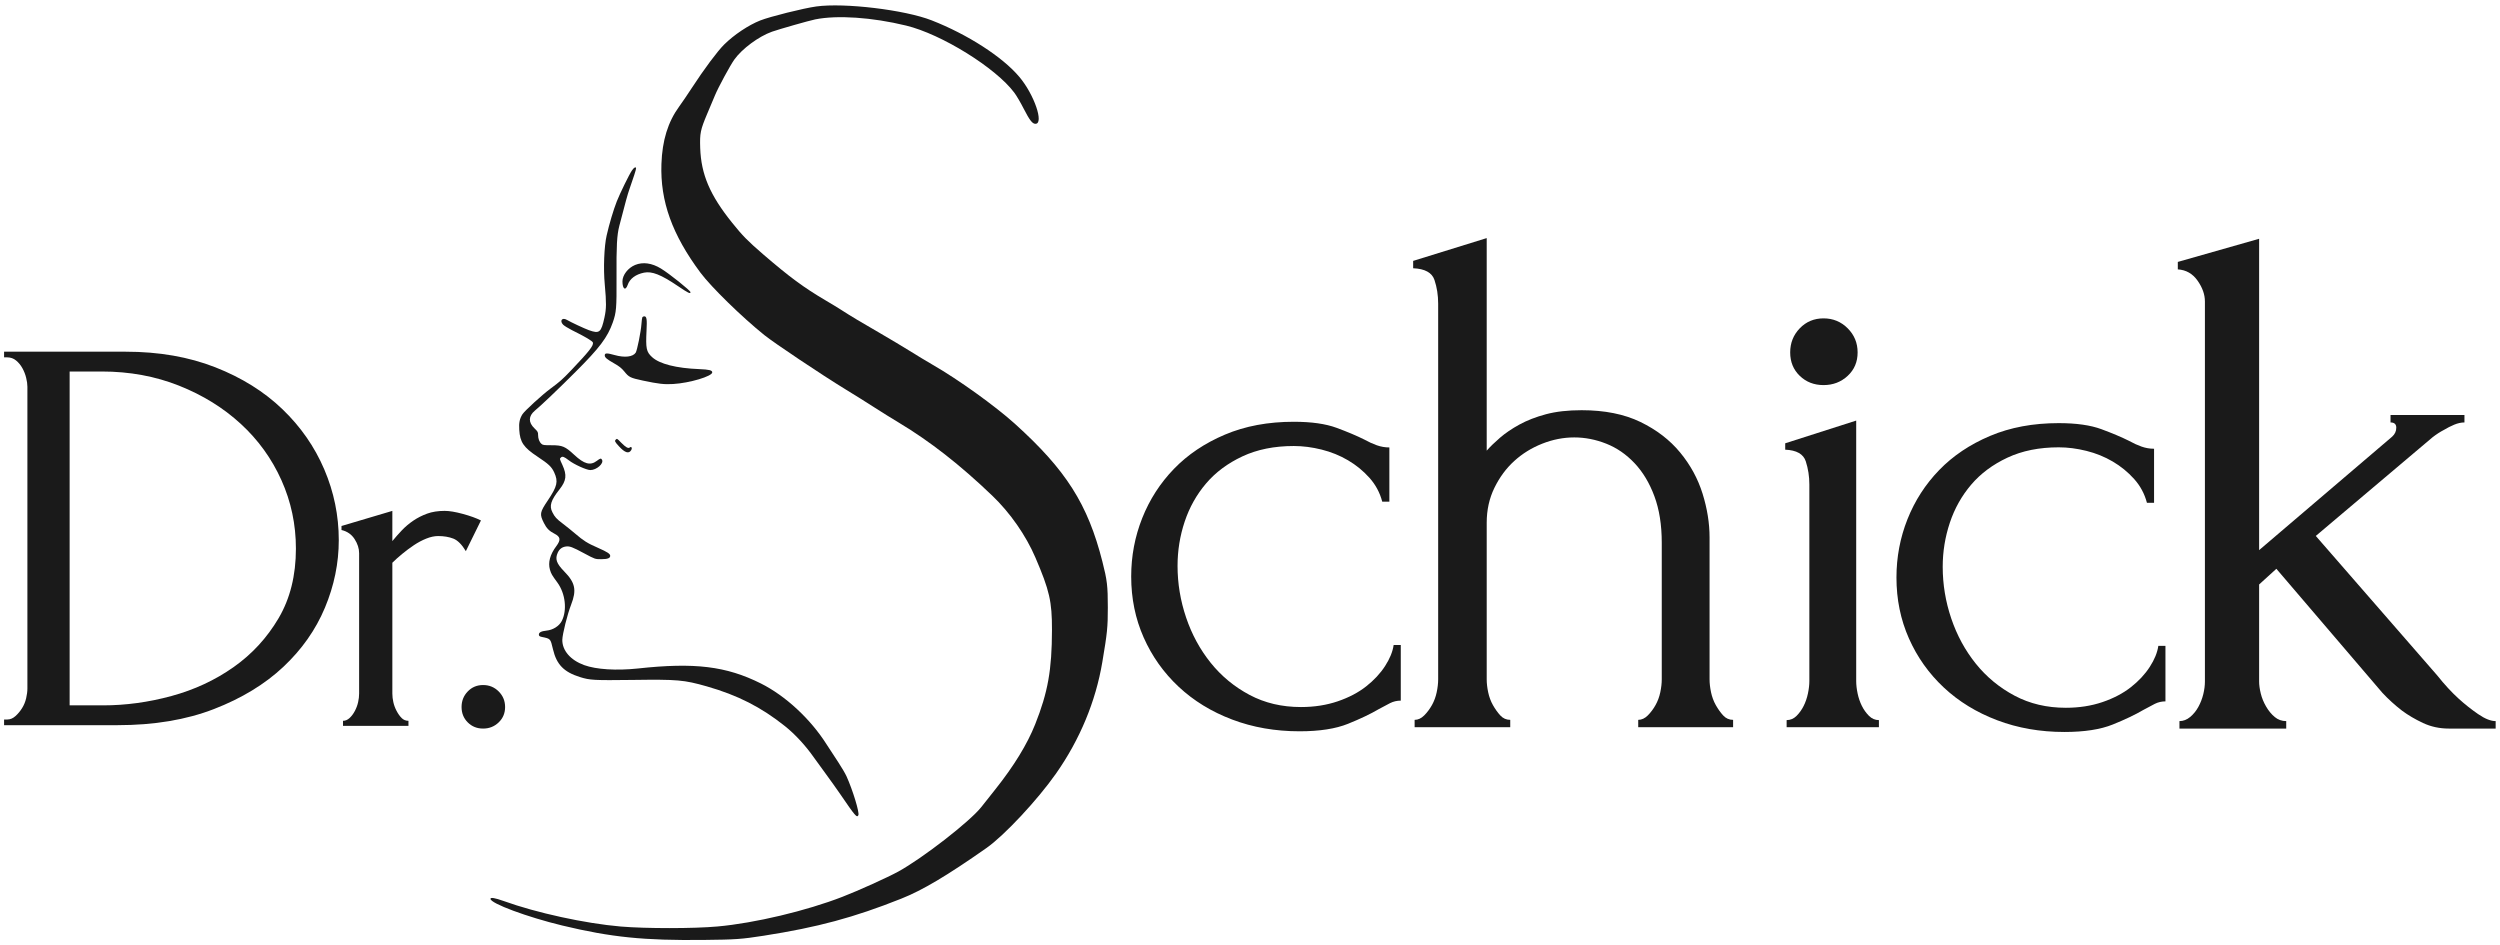
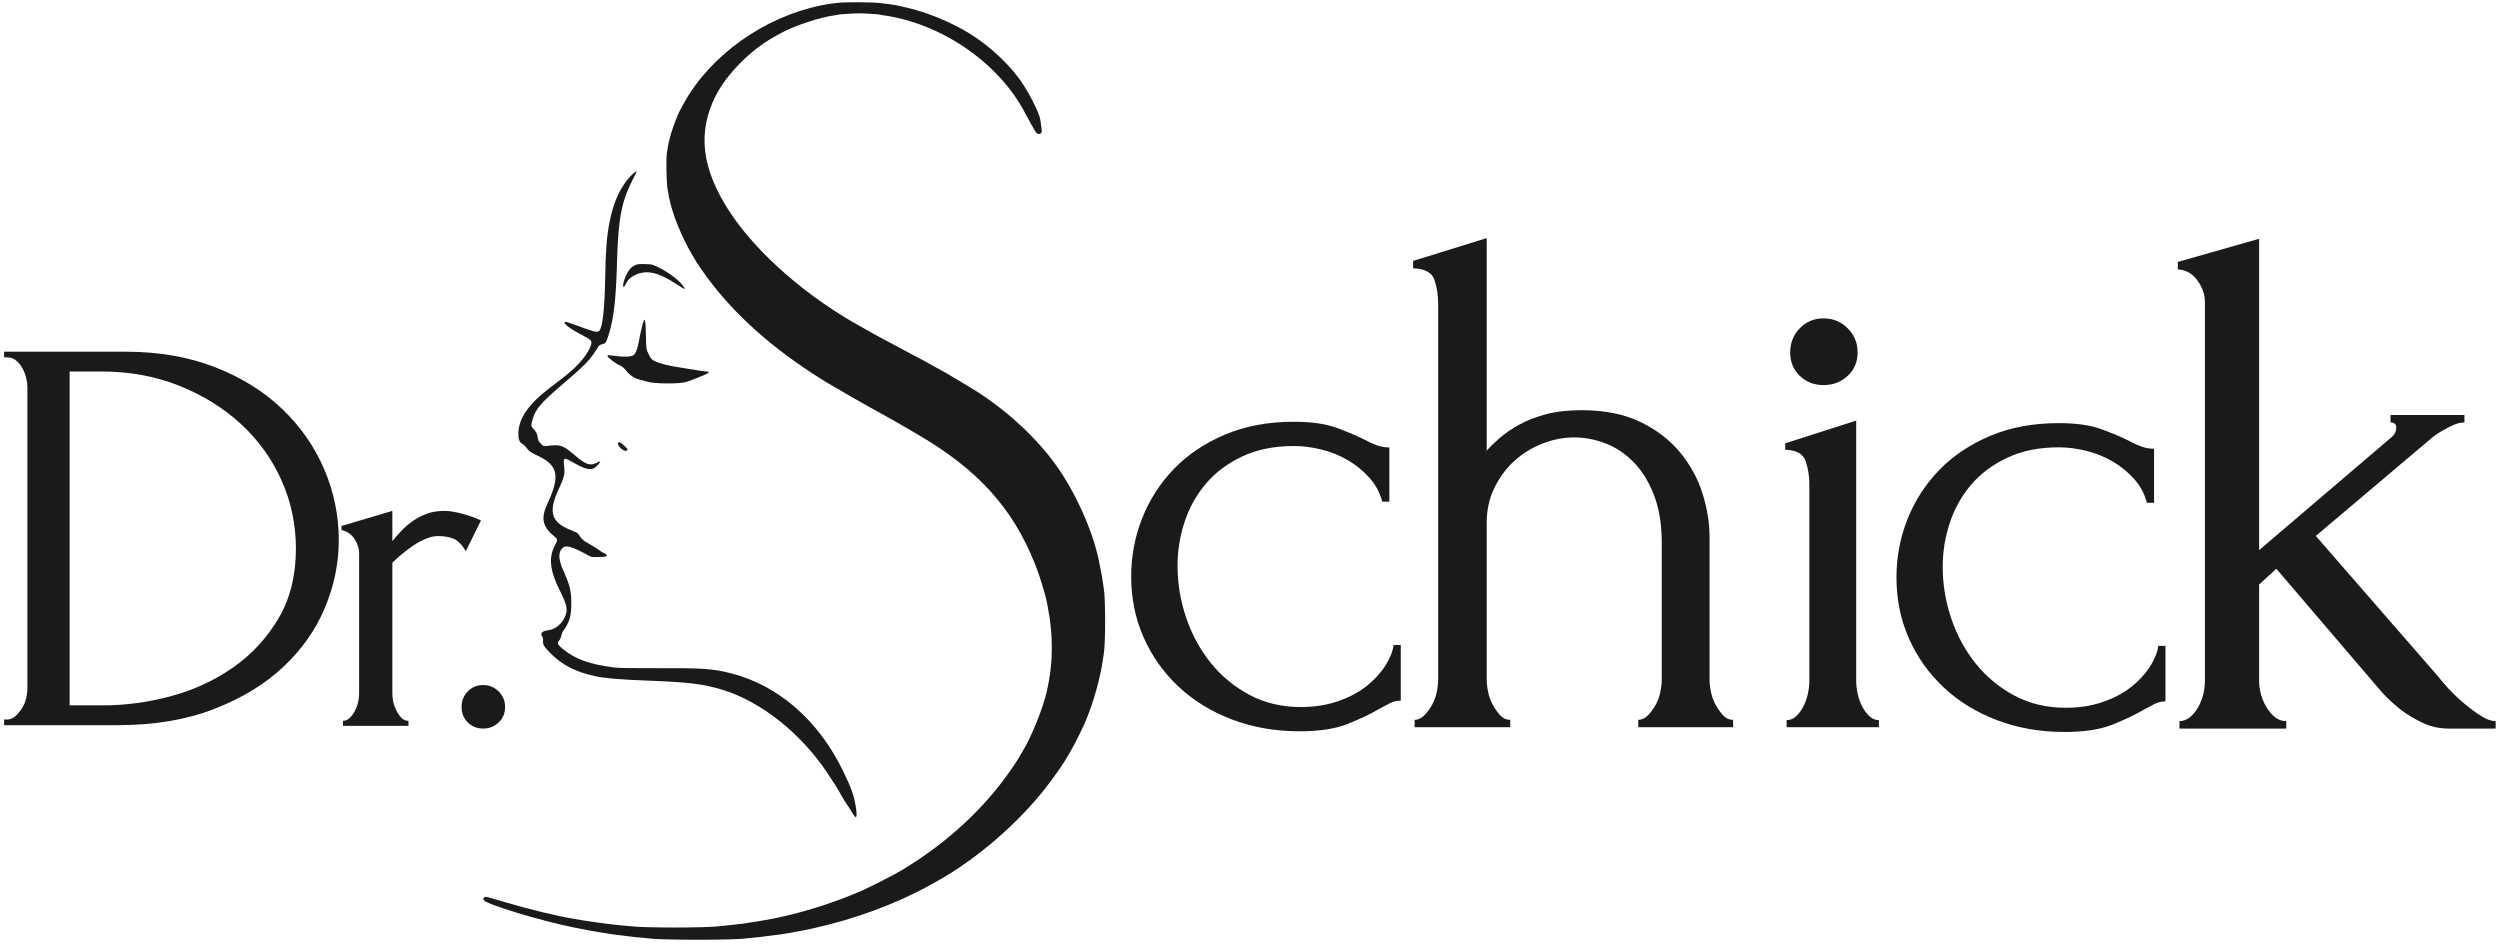
<svg xmlns="http://www.w3.org/2000/svg" viewBox="76 46 3675 1389" width="3675" height="1389" role="img" aria-label="Dr. Schick">
  <g transform="translate(0,1520) scale(0.1,-0.1)" fill="#1a1a1a" stroke="none">
-     <path d="M12760 14645 c-189 -26 -681 -149 -825 -206 -172 -68 -386 -211 -530 -354 -99 -98 -295 -361 -480 -645 -59 -91 -141 -211 -181 -266 -166 -228 -249 -498 -261 -845 -19 -548 158 -1039 575 -1599 157 -210 605 -648 937 -915 145 -117 843 -584 1190 -796 138 -84 331 -205 430 -269 99 -64 261 -165 360 -224 459 -276 898 -619 1372 -1073 263 -252 494 -584 633 -908 208 -484 245 -647 244 -1065 -1 -587 -60 -917 -246 -1385 -117 -295 -314 -616 -587 -959 -69 -87 -162 -204 -206 -260 -171 -215 -856 -747 -1220 -948 -157 -86 -583 -279 -821 -371 -529 -206 -1290 -387 -1834 -436 -347 -32 -1056 -32 -1425 -1 -524 45 -1239 201 -1721 375 -129 46 -194 57 -194 32 0 -67 541 -268 1055 -392 719 -173 1201 -222 2084 -212 468 5 549 11 878 62 793 124 1324 267 2020 544 315 125 675 339 1255 746 261 183 748 704 1021 1093 351 500 584 1061 681 1638 73 434 81 512 81 804 0 317 -10 401 -80 675 -214 844 -534 1347 -1290 2029 -288 259 -829 648 -1200 861 -93 54 -247 147 -341 206 -95 59 -288 175 -430 257 -279 161 -440 257 -574 344 -47 30 -152 95 -235 143 -324 191 -528 342 -916 676 -228 197 -302 272 -456 464 -327 406 -457 711 -470 1101 -7 215 3 264 101 497 40 95 92 218 115 273 50 121 225 444 286 529 113 158 357 339 553 409 105 37 543 162 636 181 324 65 834 31 1336 -91 520 -126 1318 -621 1590 -986 32 -42 94 -148 138 -235 89 -173 128 -223 173 -223 129 0 -18 431 -237 690 -246 293 -760 624 -1289 831 -393 154 -1282 261 -1695 204z" />
-     <path d="M10050 12235 c-40 -58 -175 -334 -223 -455 -49 -125 -111 -332 -149 -500 -37 -158 -50 -488 -28 -720 25 -277 24 -354 -4 -485 -49 -224 -73 -244 -228 -189 -71 26 -259 114 -327 153 -67 39 -108 -14 -54 -71 15 -16 73 -52 128 -80 200 -99 306 -162 311 -184 11 -44 -53 -126 -317 -404 -129 -135 -170 -172 -307 -273 -121 -89 -378 -325 -411 -375 -42 -66 -55 -127 -48 -230 11 -182 63 -259 269 -395 164 -109 206 -148 245 -232 61 -134 46 -202 -94 -411 -119 -177 -123 -202 -57 -333 38 -77 79 -118 154 -156 90 -46 97 -91 28 -183 -93 -124 -124 -241 -94 -346 18 -61 29 -80 110 -190 118 -162 145 -406 64 -565 -39 -75 -130 -132 -224 -141 -81 -8 -117 -29 -112 -64 2 -16 14 -23 43 -29 130 -27 126 -23 164 -182 53 -224 160 -334 397 -408 146 -46 207 -49 769 -42 668 9 757 1 1096 -95 454 -130 798 -305 1150 -586 147 -118 300 -283 424 -460 27 -38 104 -143 170 -234 67 -91 163 -226 214 -300 226 -331 247 -355 269 -313 19 36 -83 370 -174 571 -19 42 -73 133 -118 202 -46 69 -124 189 -174 266 -237 375 -604 715 -967 897 -511 255 -973 311 -1810 220 -312 -33 -610 -15 -788 50 -201 73 -323 215 -321 372 2 84 74 374 129 515 84 216 62 324 -101 490 -115 118 -137 183 -95 276 24 52 61 81 116 90 59 8 94 -4 276 -102 157 -84 157 -84 246 -84 94 0 133 14 133 49 0 30 -40 56 -180 118 -156 68 -210 102 -335 209 -49 42 -131 108 -180 145 -95 72 -118 96 -155 169 -48 93 -23 175 104 335 102 130 112 210 43 361 -43 94 -42 88 -21 109 21 21 46 12 115 -41 76 -60 261 -144 317 -144 91 0 201 96 172 151 -15 26 -24 24 -77 -16 -95 -72 -185 -48 -334 91 -130 121 -172 139 -330 139 -113 0 -129 2 -149 20 -32 28 -50 76 -50 131 0 42 -4 50 -54 98 -91 87 -89 179 6 259 94 78 338 310 600 572 353 352 469 507 546 725 52 150 57 204 55 660 -3 470 6 624 41 760 94 363 120 456 149 540 59 167 97 286 97 303 0 31 -29 18 -60 -28z" />
-     <path d="M10096 10845 c-104 -43 -186 -148 -186 -241 0 -113 45 -144 77 -52 31 91 117 155 240 180 116 24 251 -30 495 -195 155 -105 188 -121 188 -92 0 23 -311 273 -435 348 -133 81 -265 99 -379 52z" />
-     <path d="M10203 10078 c-4 -7 -11 -53 -14 -103 -7 -108 -63 -386 -84 -419 -42 -63 -162 -77 -311 -35 -114 32 -144 31 -144 -5 0 -31 29 -56 140 -119 74 -42 106 -68 146 -116 70 -87 87 -95 276 -136 227 -48 313 -58 443 -50 242 14 575 114 575 171 0 31 -45 42 -190 48 -339 13 -586 76 -695 177 -84 77 -94 126 -81 389 9 168 2 210 -33 210 -11 0 -23 -6 -28 -12z" />
-     <path d="M9812 8278 c-20 -20 -14 -33 48 -100 86 -94 144 -112 178 -56 20 33 4 61 -22 39 -21 -17 -58 4 -126 73 -59 61 -60 62 -78 44z" />
+     <path d="M13085 14699 c-139 -15 -162 -19 -259 -39 -837 -172 -1621 -732 -2012 -1435 -15 -27 -35 -63 -44 -80 -69 -125 -168 -408 -189 -545 -6 -36 -14 -83 -17 -105 -15 -90 -8 -448 11 -545 3 -14 8 -41 11 -60 4 -19 8 -42 9 -50 43 -233 186 -588 340 -845 26 -44 53 -89 59 -100 24 -42 74 -115 166 -240 401 -543 957 -1039 1664 -1482 82 -51 150 -93 153 -93 2 0 20 -11 41 -23 48 -31 417 -243 507 -292 39 -21 124 -68 190 -105 116 -65 153 -86 233 -131 20 -12 57 -33 82 -47 45 -25 99 -57 135 -79 11 -7 52 -30 90 -53 877 -511 1389 -1076 1715 -1890 87 -217 175 -514 195 -660 4 -25 10 -63 15 -85 5 -22 11 -62 14 -90 3 -27 8 -70 11 -95 22 -187 22 -434 0 -615 -2 -16 -6 -55 -10 -85 -6 -49 -21 -131 -45 -245 -53 -247 -236 -699 -366 -903 -19 -29 -34 -55 -34 -58 0 -3 -34 -58 -76 -121 -375 -567 -888 -1064 -1514 -1465 -108 -70 -187 -117 -214 -129 -12 -5 -48 -25 -81 -45 -49 -28 -357 -182 -430 -214 -458 -203 -1026 -373 -1485 -445 -19 -3 -60 -10 -90 -15 -30 -5 -75 -12 -100 -15 -25 -3 -52 -8 -60 -10 -8 -2 -49 -7 -90 -10 -41 -4 -83 -9 -94 -11 -10 -2 -51 -6 -90 -10 -39 -3 -82 -7 -95 -9 -165 -26 -1135 -26 -1302 0 -13 2 -60 6 -104 9 -75 6 -219 22 -275 31 -14 2 -49 7 -79 10 -30 4 -61 8 -70 10 -9 1 -38 6 -66 9 -27 4 -90 14 -140 22 -49 9 -103 18 -120 21 -220 35 -660 142 -1000 244 -295 87 -279 84 -299 64 -15 -15 -15 -20 -3 -38 41 -62 818 -298 1327 -402 50 -10 231 -45 260 -50 19 -3 60 -10 90 -15 53 -9 88 -15 148 -24 63 -11 145 -21 272 -36 52 -6 109 -13 125 -15 17 -2 66 -7 110 -10 44 -4 90 -8 103 -10 164 -26 1247 -26 1414 0 13 2 57 6 98 10 41 3 89 8 105 10 17 2 53 7 80 10 28 3 61 7 75 10 14 2 50 7 81 10 31 3 67 8 80 10 13 3 39 7 59 10 20 3 45 7 57 9 11 3 38 7 59 10 22 4 46 8 54 11 8 2 31 6 50 9 40 6 29 4 220 46 585 129 1192 354 1677 621 32 17 76 42 98 54 595 328 1224 871 1641 1415 83 107 232 320 259 368 8 15 20 34 25 42 67 105 174 308 250 475 128 279 246 690 286 990 3 28 8 58 10 69 26 139 26 814 0 953 -2 10 -7 41 -10 68 -8 59 -16 109 -22 139 -13 64 -37 186 -44 221 -94 443 -351 1009 -639 1405 -310 426 -786 853 -1271 1138 -30 18 -84 51 -119 72 -34 22 -65 40 -67 40 -3 0 -23 11 -45 26 -22 14 -56 34 -75 45 -19 10 -51 29 -71 40 -62 35 -111 63 -285 158 -29 15 -96 51 -148 78 -226 120 -377 201 -445 238 -22 12 -76 41 -120 65 -44 23 -84 46 -90 50 -5 4 -41 25 -80 46 -815 442 -1565 1094 -1968 1709 -414 634 -479 1167 -206 1707 160 317 512 673 849 860 25 14 70 39 100 56 201 112 579 238 805 268 28 3 53 8 56 10 8 4 231 18 299 18 68 0 291 -14 299 -18 3 -2 26 -7 51 -10 860 -118 1710 -704 2092 -1444 28 -53 69 -128 91 -167 23 -38 49 -83 58 -100 31 -56 99 -42 93 20 -2 23 -13 106 -20 150 -17 113 -181 431 -313 610 -208 282 -535 564 -846 731 -283 152 -556 256 -835 319 -150 34 -166 37 -360 60 -116 14 -505 16 -615 4z" />
+     <path d="M10073 12193 c-172 -155 -291 -397 -353 -718 -42 -219 -57 -415 -65 -866 -7 -421 -41 -701 -89 -735 -35 -24 -64 -16 -379 100 -109 40 -127 43 -127 22 0 -28 102 -101 238 -172 165 -85 173 -95 143 -174 -32 -84 -95 -175 -194 -277 -83 -86 -135 -129 -403 -333 -320 -244 -464 -455 -464 -678 0 -84 16 -124 59 -146 15 -8 40 -32 56 -53 42 -57 60 -70 175 -125 296 -141 326 -296 137 -703 -103 -221 -73 -343 121 -497 29 -24 28 -44 -8 -109 -98 -178 -78 -377 66 -663 113 -225 126 -294 75 -401 -50 -106 -145 -179 -247 -191 -83 -10 -114 -41 -86 -87 13 -22 18 -44 15 -68 -7 -52 15 -88 115 -188 170 -169 364 -268 647 -330 147 -32 357 -50 776 -66 606 -23 822 -50 1103 -136 568 -175 1154 -642 1543 -1229 123 -186 138 -210 193 -310 29 -52 69 -117 89 -145 21 -27 52 -75 69 -106 71 -126 89 -105 62 72 -25 164 -68 283 -191 534 -359 736 -946 1247 -1633 1425 -271 70 -425 81 -1102 78 -372 -1 -557 1 -624 10 -372 48 -573 121 -760 275 -76 62 -85 85 -49 123 12 13 25 43 30 69 5 25 19 60 33 78 90 120 119 229 114 426 -4 172 -23 243 -128 480 -68 155 -63 266 16 318 47 30 155 -6 353 -117 53 -30 58 -31 165 -28 97 3 111 5 114 21 3 12 -8 22 -34 33 -21 9 -56 31 -79 48 -22 18 -80 55 -129 82 -97 53 -132 83 -158 132 -9 17 -32 38 -50 47 -18 8 -67 28 -108 46 -259 110 -298 263 -150 582 79 168 95 230 85 322 -17 162 -19 161 157 62 186 -105 260 -109 338 -21 49 57 44 63 -24 29 -91 -46 -156 -24 -305 103 -186 160 -221 172 -413 147 -58 -7 -58 -7 -97 32 -31 31 -41 49 -46 88 -9 60 -18 79 -61 128 -39 43 -40 48 -18 130 41 159 122 255 459 541 327 279 393 349 509 538 9 15 29 30 44 34 63 13 69 19 101 116 82 250 115 521 131 1088 19 668 65 900 246 1250 21 41 40 78 42 83 8 16 -15 6 -45 -20z" />
+     <path d="M10095 10842 c-68 -32 -118 -100 -156 -210 -33 -95 -20 -152 16 -74 34 70 71 107 145 141 168 78 335 40 610 -139 116 -76 126 -81 109 -49 -43 81 -200 207 -353 285 -117 59 -117 59 -224 62 -88 2 -114 -1 -147 -16z" />
+     <path d="M10225 10030 c-12 -19 -53 -192 -74 -307 -18 -105 -45 -177 -73 -200 -39 -32 -158 -34 -345 -7 -34 5 -43 3 -43 -8 0 -21 117 -112 178 -138 40 -17 64 -37 98 -81 49 -63 124 -113 195 -129 24 -5 76 -19 114 -31 97 -31 461 -35 565 -6 55 15 273 101 319 126 32 17 23 31 -21 31 -23 1 -79 7 -123 16 -44 8 -156 26 -248 40 -176 26 -307 59 -385 97 -41 19 -52 31 -85 97 -38 75 -38 75 -42 284 -4 194 -12 246 -30 216z" />
+     <path d="M9845 8230 c-19 -30 71 -123 114 -118 40 5 32 29 -27 81 -52 46 -75 56 -87 37z" />
    <path d="M820 4163.182H866.328Q931.186 4163.182 986.78 4213.091Q1042.373 4263.0 1084.068 4329.545Q1125.763 4396.091 1144.294 4475.114Q1162.825 4554.136 1162.825 4620.682V9054.273Q1162.825 9112.5 1144.294 9187.364Q1125.763 9262.227 1088.701 9328.773Q1051.638 9395.318 996.045 9441.068Q940.452 9486.818 866.328 9486.818H820V9570.0H2608.249Q3340.226 9570.0 3923.955 9341.25Q4507.684 9112.5 4910.734 8725.705Q5313.785 8338.909 5526.893 7839.818Q5740 7340.727 5740 6800.045Q5740 6292.636 5536.158 5806.023Q5332.316 5319.409 4924.633 4936.773Q4516.949 4554.136 3905.424 4317.068Q3293.898 4080.0 2487.797 4080.0H820ZM5109.944 6675.273Q5109.944 7207.636 4896.836 7681.773Q4683.729 8155.909 4299.209 8509.432Q3914.689 8862.955 3391.186 9070.909Q2867.684 9278.864 2256.158 9278.864H1783.616V4371.136H2274.689Q2775.028 4371.136 3280.0 4508.386Q3784.972 4645.636 4192.655 4932.614Q4600.339 5219.591 4855.141 5652.136Q5109.944 6084.682 5109.944 6675.273Z" />
    <path d="M7607.951 6637.963Q7519.145 6785.972 7422.939 6822.974Q7326.733 6859.977 7200.925 6859.977Q7119.52 6859.977 7027.014 6822.974Q6934.508 6785.972 6845.703 6726.768Q6756.897 6667.564 6671.792 6597.26Q6586.686 6526.956 6527.482 6467.752V4543.63Q6527.482 4484.426 6542.283 4417.822Q6557.084 4351.218 6590.386 4288.314Q6623.689 4225.41 6664.391 4184.707Q6705.094 4144.005 6764.297 4144.005V4070.0H5802.237V4144.005Q5854.04 4144.005 5898.443 4184.707Q5942.845 4225.41 5976.148 4288.314Q6009.45 4351.218 6024.251 4417.822Q6039.052 4484.426 6039.052 4543.63V6608.361Q6039.052 6711.967 5972.447 6815.574Q5905.843 6919.18 5780.035 6948.782V7007.986L6527.482 7230.0V6785.972Q6594.087 6867.377 6668.091 6945.082Q6742.096 7022.787 6834.602 7085.691Q6927.108 7148.595 7038.115 7189.297Q7149.122 7230.0 7297.131 7230.0Q7400.738 7230.0 7563.548 7185.597Q7726.358 7141.194 7829.965 7089.391Z" />
    <path d="M7545.0 4346.632Q7545.0 4481.368 7635.947 4575.684Q7726.895 4670 7861.632 4670Q7996.368 4670 8090.684 4575.684Q8185.0 4481.368 8185.0 4346.632Q8185.0 4211.895 8090.684 4120.947Q7996.368 4030 7861.632 4030Q7726.895 4030 7635.947 4120.947Q7545.0 4211.895 7545.0 4346.632Z" />
    <path d="M21351.452 4440.806Q21267.581 4440.806 21194.194 4404.113Q21120.806 4367.419 21026.452 4315Q20848.226 4210.161 20575.645 4100.081Q20303.065 3990 19862.742 3990Q19328.065 3990 18872.016 4162.984Q18415.968 4335.968 18085.726 4645.242Q17755.484 4954.516 17572.016 5368.629Q17388.548 5782.742 17388.548 6265Q17388.548 6715.806 17551.048 7124.677Q17713.548 7533.548 18017.581 7848.065Q18321.613 8162.581 18767.177 8351.29Q19212.742 8540.0 19778.871 8540.0Q20166.774 8540.0 20407.903 8450.887Q20649.032 8361.774 20816.774 8277.903Q20911.129 8225.484 21000.242 8194.032Q21089.355 8162.581 21183.71 8162.581V7365.806H21078.871Q21026.452 7565.0 20890.161 7717.016Q20753.871 7869.032 20575.645 7973.871Q20397.419 8078.71 20187.742 8131.129Q19978.065 8183.548 19778.871 8183.548Q19349.032 8183.548 19024.032 8031.532Q18699.032 7879.516 18489.355 7633.145Q18279.677 7386.774 18174.839 7072.258Q18070.0 6757.742 18070.0 6422.258Q18070.0 6034.355 18195.806 5662.177Q18321.613 5290 18557.5 4996.452Q18793.387 4702.903 19128.871 4524.677Q19464.355 4346.452 19883.71 4346.452Q20177.258 4346.452 20423.629 4430.323Q20670.0 4514.194 20842.984 4650.484Q21015.968 4786.774 21120.806 4949.274Q21225.645 5111.774 21246.613 5258.548H21351.452Z" />
    <path d="M25890.632 4752.782Q25890.632 4666.286 25912.256 4563.571Q25933.88 4460.857 25982.534 4374.361Q26031.188 4287.865 26090.654 4222.992Q26150.12 4158.12 26236.617 4158.12V4050.0H24841.865V4158.12Q24917.549 4158.12 24982.421 4222.992Q25047.293 4287.865 25095.947 4374.361Q25144.602 4460.857 25166.226 4563.571Q25187.85 4666.286 25187.85 4752.782V6763.82Q25187.85 7153.053 25079.729 7444.977Q24971.609 7736.902 24787.805 7931.519Q24604.0 8126.135 24371.541 8218.038Q24139.083 8309.94 23901.218 8309.94Q23663.353 8309.94 23430.895 8218.038Q23198.436 8126.135 23020.038 7963.955Q22841.639 7801.774 22728.113 7569.316Q22614.586 7336.857 22614.586 7055.744V4752.782Q22614.586 4666.286 22636.211 4563.571Q22657.835 4460.857 22706.489 4374.361Q22755.143 4287.865 22814.609 4222.992Q22874.075 4158.12 22960.571 4158.12V4050.0H21555.008V4158.12Q21630.692 4158.12 21695.564 4222.992Q21760.436 4287.865 21809.09 4374.361Q21857.744 4460.857 21879.368 4563.571Q21900.992 4666.286 21900.992 4752.782V10277.729Q21900.992 10461.534 21846.932 10623.714Q21792.872 10785.895 21533.383 10796.707V10904.827L22614.586 11240.0V8115.323Q22690.271 8201.82 22809.203 8304.534Q22928.135 8407.248 23095.722 8499.15Q23263.308 8591.053 23484.955 8650.519Q23706.602 8709.985 24009.338 8709.985Q24517.504 8709.985 24874.301 8536.992Q25231.098 8364.0 25458.15 8088.293Q25685.203 7812.586 25787.917 7482.82Q25890.632 7153.053 25890.632 6839.504Z" />
    <path d="M27023.576 4050.0V4154.34Q27107.049 4154.34 27169.653 4216.944Q27232.257 4279.549 27273.993 4363.021Q27315.729 4446.493 27336.597 4545.616Q27357.465 4644.74 27357.465 4728.212V7618.438Q27357.465 7795.816 27305.295 7957.543Q27253.125 8119.271 27002.708 8129.705V8223.611L28046.111 8557.5V4728.212Q28046.111 4644.74 28066.979 4545.616Q28087.847 4446.493 28129.583 4363.021Q28171.319 4279.549 28233.924 4216.944Q28296.528 4154.34 28380.0 4154.34V4050.0ZM27075.747 9559.167Q27075.747 9767.847 27216.606 9913.924Q27357.465 10060.0 27566.146 10060.0Q27774.826 10060.0 27920.903 9913.924Q28066.979 9767.847 28066.979 9559.167Q28066.979 9350.486 27920.903 9214.844Q27774.826 9079.201 27566.146 9079.201Q27357.465 9079.201 27216.606 9214.844Q27075.747 9350.486 27075.747 9559.167Z" />
    <path d="M32592.097 4429.816Q32508.41 4429.816 32435.184 4393.203Q32361.959 4356.59 32267.811 4304.286Q32089.977 4199.677 31817.995 4089.839Q31546.014 3980 31106.659 3980Q30573.157 3980 30118.111 4152.604Q29663.065 4325.207 29333.548 4633.802Q29004.032 4942.396 28820.968 5355.599Q28637.903 5768.802 28637.903 6250.0Q28637.903 6699.816 28800.046 7107.788Q28962.189 7515.76 29265.553 7829.585Q29568.917 8143.41 30013.502 8331.705Q30458.088 8520.0 31022.972 8520.0Q31410.023 8520.0 31650.622 8431.083Q31891.221 8342.166 32058.594 8258.479Q32152.742 8206.175 32241.659 8174.793Q32330.576 8143.41 32424.724 8143.41V7348.387H32320.115Q32267.811 7547.143 32131.82 7698.825Q31995.829 7850.507 31817.995 7955.115Q31640.161 8059.724 31430.945 8112.028Q31221.728 8164.332 31022.972 8164.332Q30594.078 8164.332 30269.793 8012.65Q29945.507 7860.968 29736.29 7615.138Q29527.074 7369.309 29422.465 7055.484Q29317.857 6741.659 29317.857 6406.912Q29317.857 6019.862 29443.387 5648.502Q29568.917 5277.143 29804.286 4984.24Q30039.654 4691.336 30374.401 4513.502Q30709.147 4335.668 31127.581 4335.668Q31420.484 4335.668 31666.313 4419.355Q31912.143 4503.041 32084.747 4639.032Q32257.35 4775.023 32361.959 4937.166Q32466.567 5099.309 32487.488 5245.76H32592.097Z" />
    <path d="M36757.988 4030.0Q36552.744 4030.0 36377.683 4112.317Q36202.622 4194.634 36069.817 4293.415Q35912.866 4414.146 35780.061 4556.829L34222.622 6378.78L33969.085 6148.293V4721.463Q33969.085 4644.634 33993.232 4545.854Q34017.378 4447.073 34071.707 4353.78Q34126.037 4260.488 34198.476 4200.122Q34270.915 4139.756 34367.5 4139.756V4030.0H32797.988V4139.756Q32882.5 4139.756 32954.939 4200.122Q33027.378 4260.488 33075.671 4348.293Q33123.963 4436.098 33148.11 4534.878Q33172.256 4633.659 33172.256 4721.463V10308.049Q33172.256 10461.707 33063.598 10615.366Q32954.939 10769.024 32773.841 10780.0V10889.756L33969.085 11230.0V6653.171L35924.939 8321.463Q35985.305 8376.341 35985.305 8453.171Q35985.305 8530.0 35900.793 8530.0V8639.756H36987.378V8530.0Q36914.939 8530.0 36836.463 8497.073Q36757.988 8464.146 36685.549 8420.244Q36601.037 8376.341 36516.524 8310.488L34802.134 6861.707L36588.963 4809.268Q36745.915 4611.707 36902.866 4469.024Q37035.671 4348.293 37186.585 4244.024Q37337.5 4139.756 37446.159 4139.756V4030.0Z" />
  </g>
</svg>
